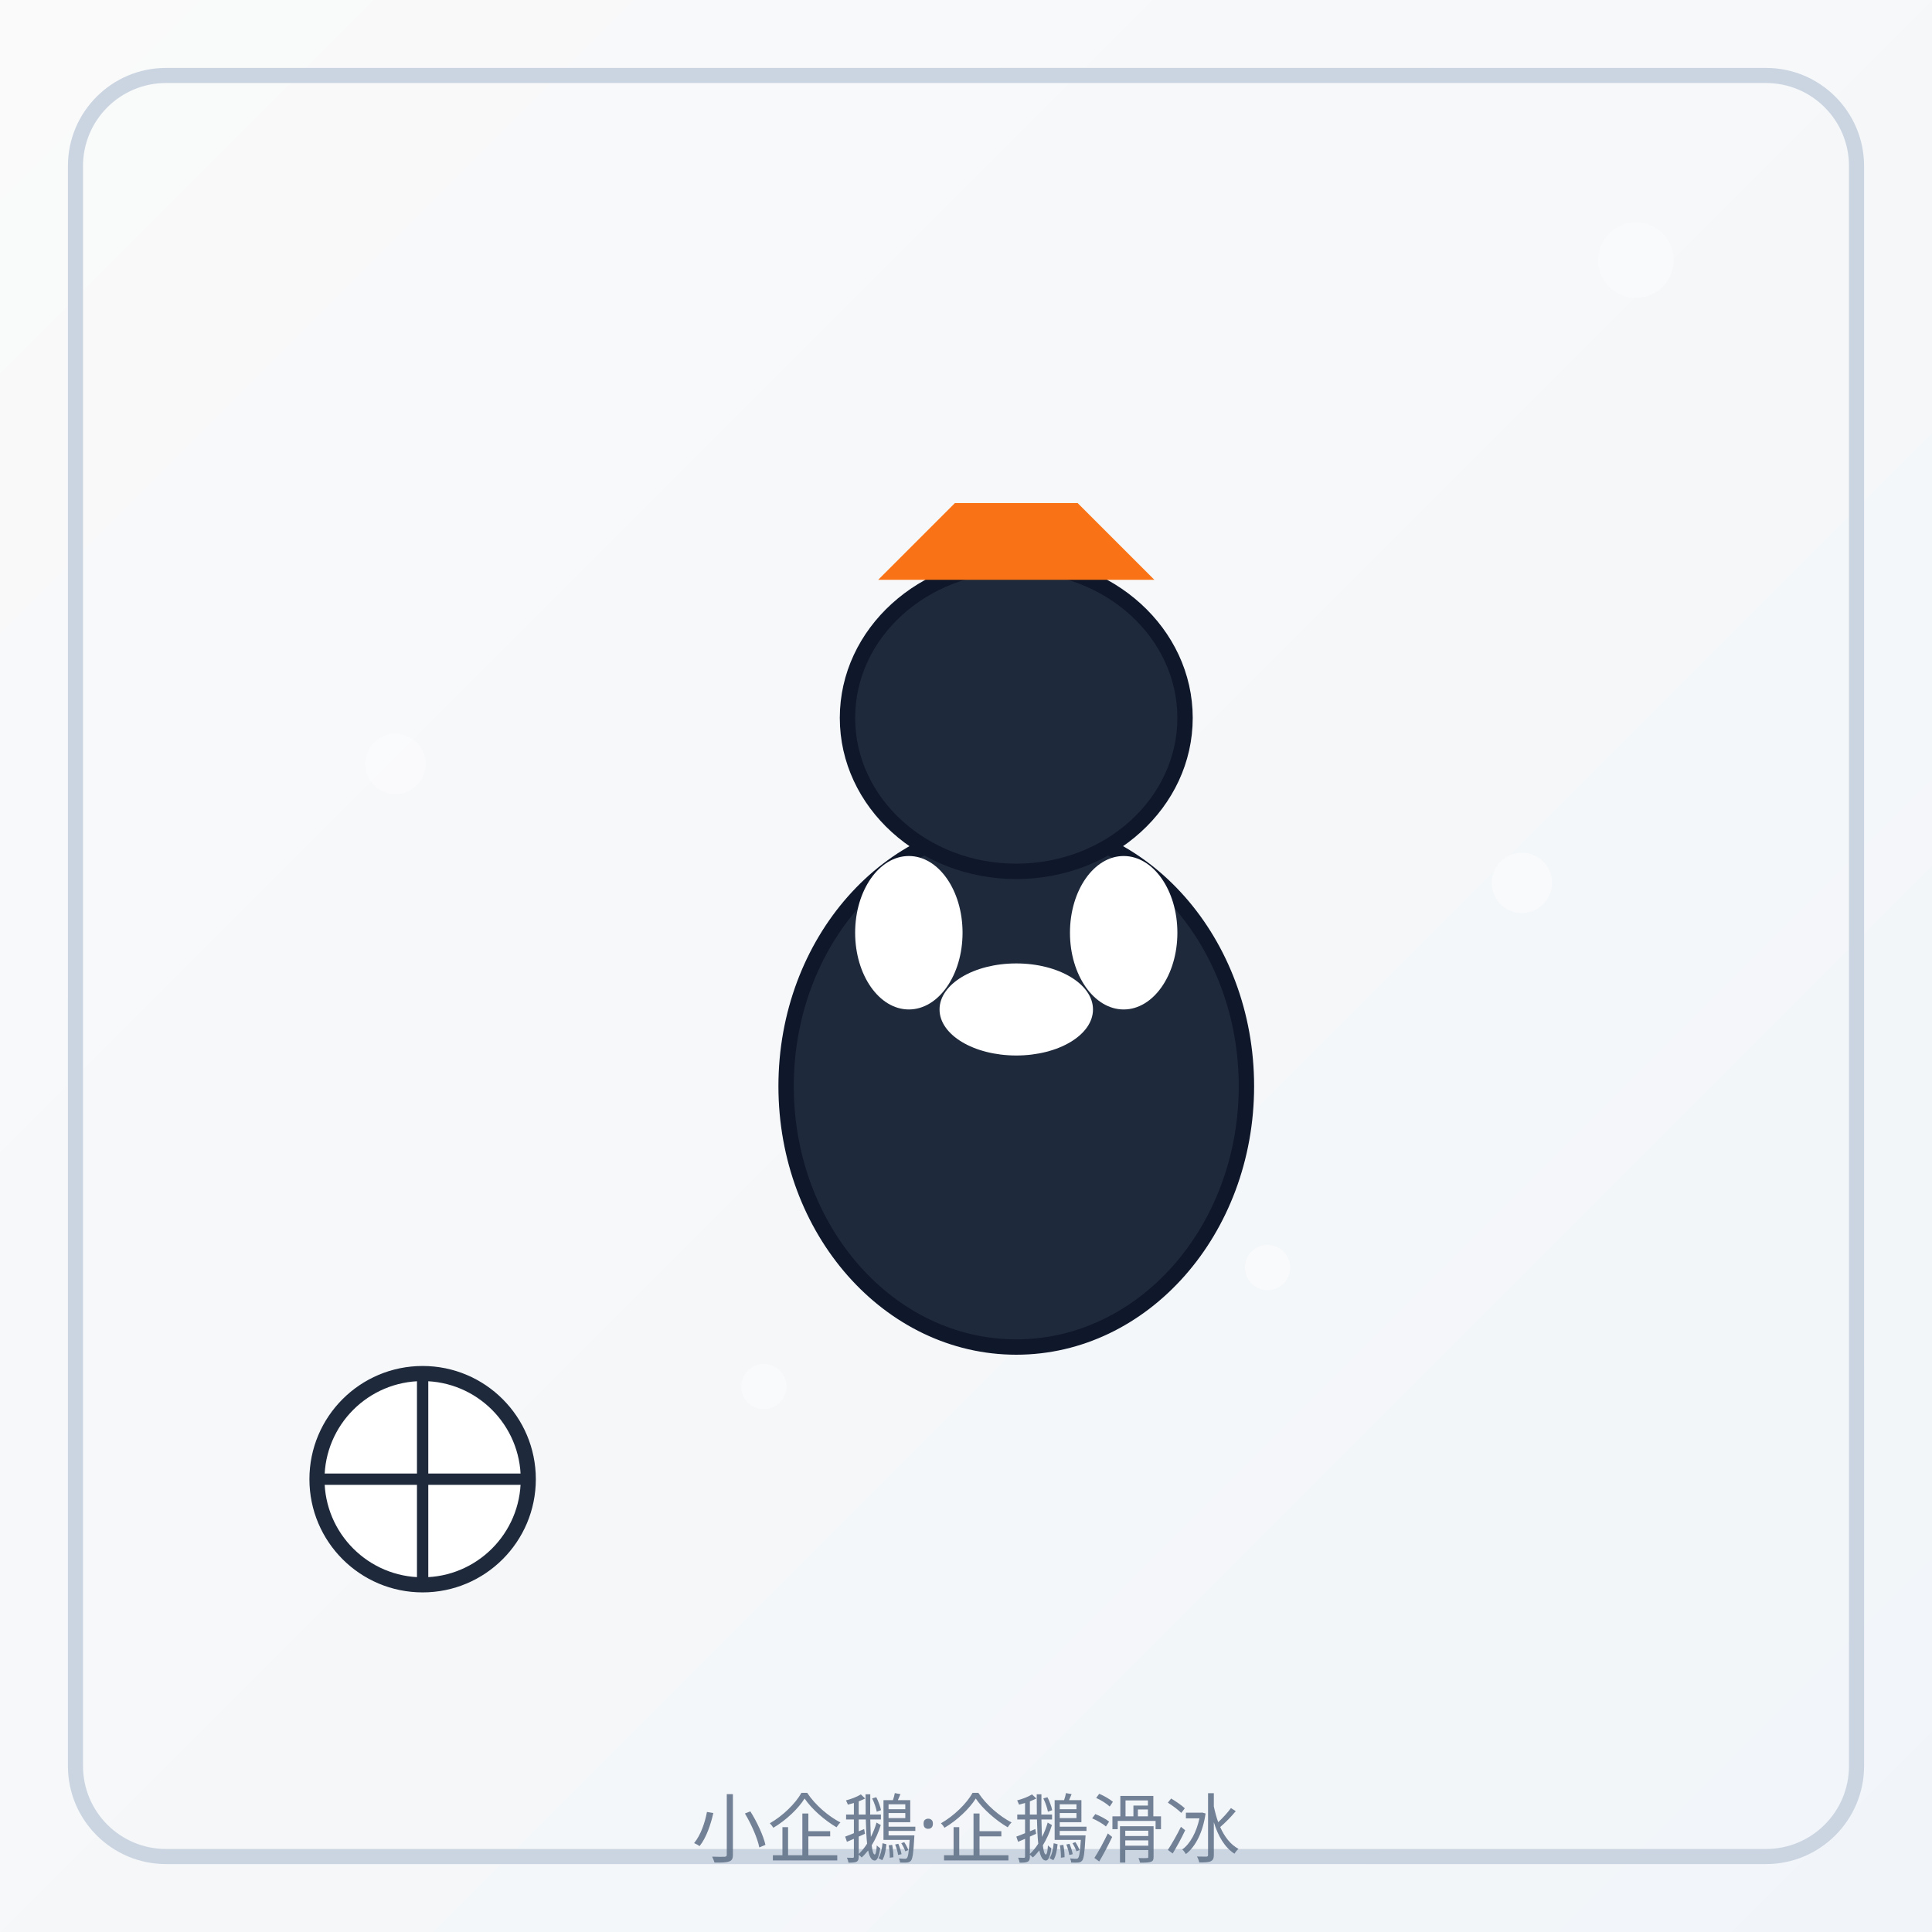
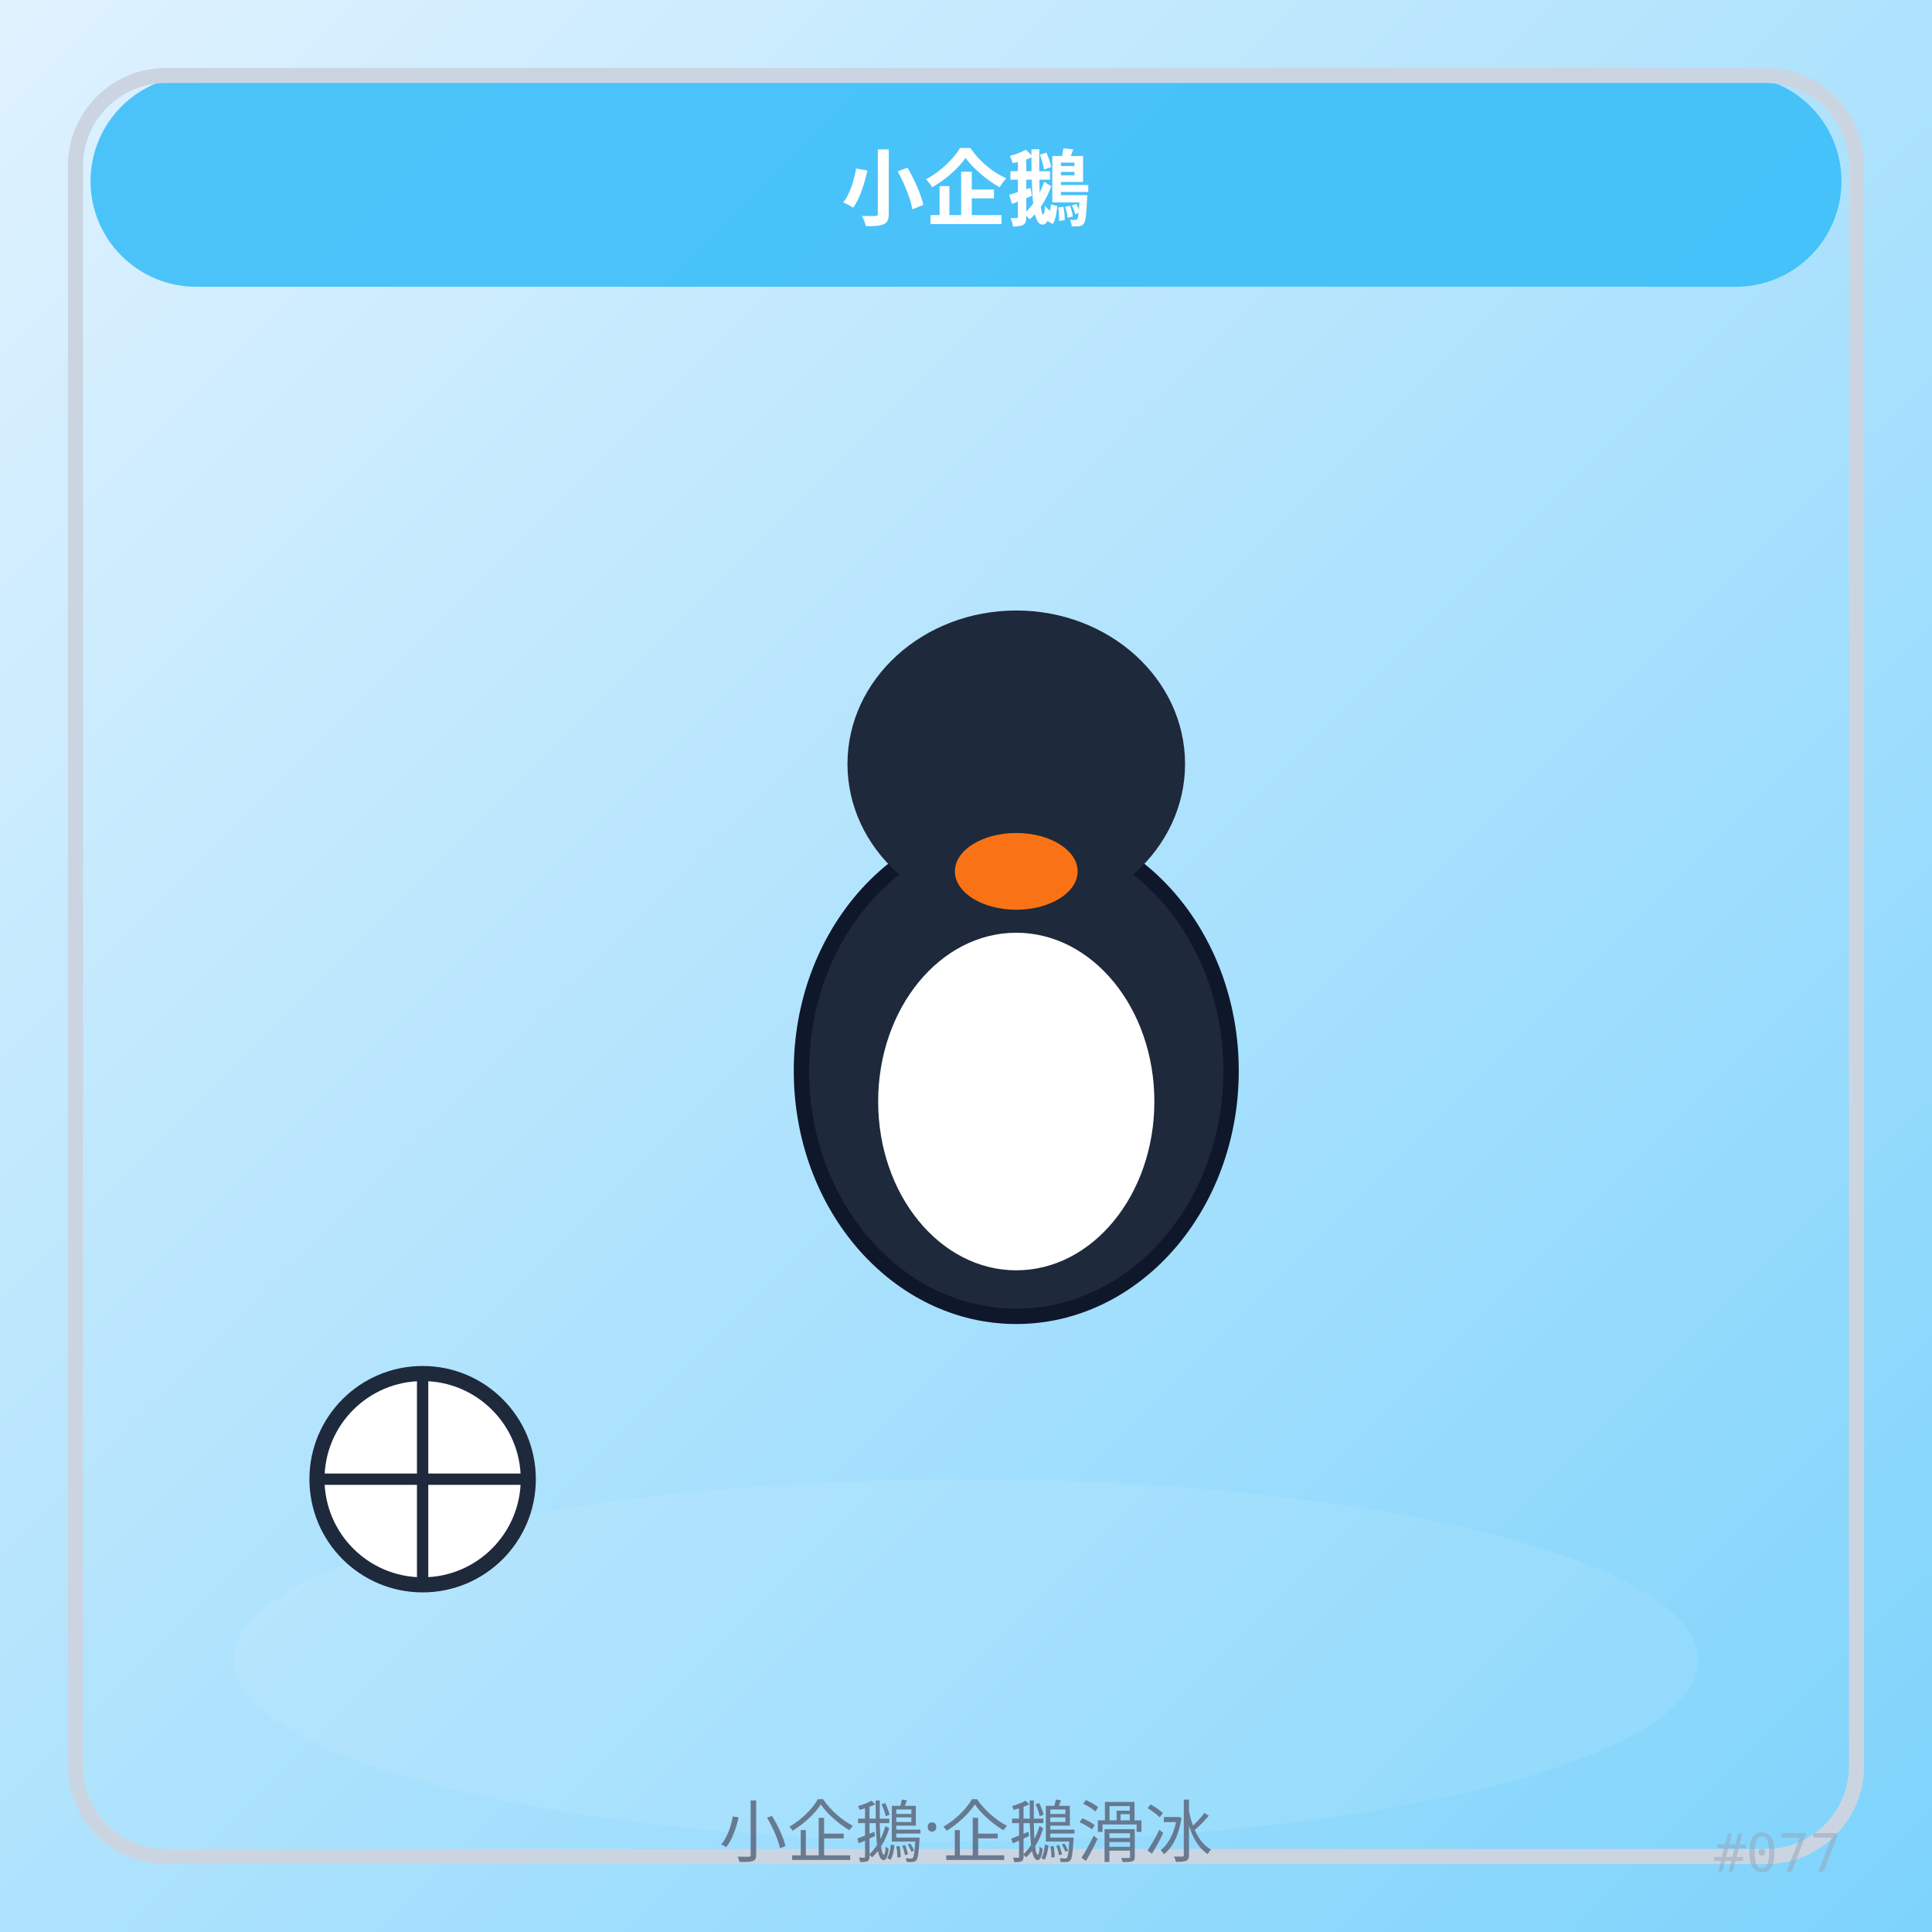
<svg xmlns="http://www.w3.org/2000/svg" viewBox="0 0 256 256" width="256" height="256">
  <defs>
    <linearGradient id="bg" x1="0%" y1="0%" x2="100%" y2="100%">
-       <stop offset="0%" stop-color="#fafafa" />
-       <stop offset="100%" stop-color="#f1f5f9" />
+       <stop offset="0%" stop-color="#e0f2fe" />
+       <stop offset="100%" stop-color="#7dd3fc" />
    </linearGradient>
    <linearGradient id="gold" x1="0%" y1="0%" x2="100%" y2="100%">
      <stop offset="0%" stop-color="#fcd34d" />
      <stop offset="50%" stop-color="#f59e0b" />
      <stop offset="100%" stop-color="#fcd34d" />
    </linearGradient>
  </defs>
  <rect width="256" height="256" fill="url(#bg)" />
-   <circle cx="167.96" cy="167.96" r="3" fill="#fff" opacity="0.35" />
-   <circle cx="52.4" cy="101.216" r="4" fill="#fff" opacity="0.35" />
-   <circle cx="216.776" cy="34.472" r="5" fill="#fff" opacity="0.35" />
-   <circle cx="101.216" cy="183.728" r="3" fill="#fff" opacity="0.35" />
-   <circle cx="201.656" cy="116.984" r="4" fill="#fff" opacity="0.35" />
+   <ellipse cx="128" cy="220" rx="97" ry="24" fill="#fff" opacity="0.08" />
+   <rect x="12" y="10" width="232" height="28" rx="14" fill="#38bdf8" opacity="0.88" />
+   <text x="128" y="29" text-anchor="middle" font-family="Segoe UI,sans-serif" font-size="11" font-weight="700" fill="#fff">小企鵝</text>
  <circle cx="56" cy="196" r="14" fill="#fff" stroke="#1e293b" stroke-width="2" />
  <path d="M56 182 L56 210 M42 196 L70 196" stroke="#1e293b" stroke-width="1.5" />
  <g transform="translate(134.66,125.626) rotate(0) scale(1.01662)">
-     <ellipse cx="0" cy="18" rx="30" ry="34" fill="#1e293b" stroke="#0f172a" stroke-width="2" />
-     <ellipse cx="0" cy="-30" rx="22" ry="20" fill="#1e293b" stroke="#0f172a" stroke-width="2" />
-     <polygon points="-18,-48 -8,-58 8,-58 18,-48" fill="#f97316" />
-     <ellipse cx="-14" cy="-2" rx="7" ry="10" fill="#fff" />
-     <ellipse cx="14" cy="-2" rx="7" ry="10" fill="#fff" />
-     <ellipse cx="0" cy="8" rx="10" ry="6" fill="#fff" />
+     <ellipse cx="0" cy="16" rx="28" ry="32" fill="#1e293b" stroke="#0f172a" stroke-width="2" />
+     <ellipse cx="0" cy="20" rx="18" ry="22" fill="#fff" />
+     <ellipse cx="0" cy="-24" rx="22" ry="20" fill="#1e293b" />
+     <ellipse cx="-8" cy="-22" rx="4" ry="6" fill="#1e293b" />
+     <ellipse cx="8" cy="-22" rx="4" ry="6" fill="#1e293b" />
+     <ellipse cx="0" cy="-10" rx="8" ry="5" fill="#f97316" />
  </g>
  <rect x="10" y="10" width="236" height="236" rx="12" fill="none" stroke="#cbd5e1" stroke-width="2" />
-   <text x="128" y="246" text-anchor="middle" font-family="Segoe UI, sans-serif" font-size="10" fill="#64748b" opacity="0.9">小企鵝·企鵝滑冰</text>
+   <text x="128" y="246" text-anchor="middle" font-family="Segoe UI, sans-serif" font-size="9" fill="#64748b" opacity="0.95">小企鵝·企鵝滑冰</text>
+   <text x="244" y="248" text-anchor="end" font-family="monospace" font-size="7" fill="#94a3b8" opacity="0.5">#077</text>
</svg>
